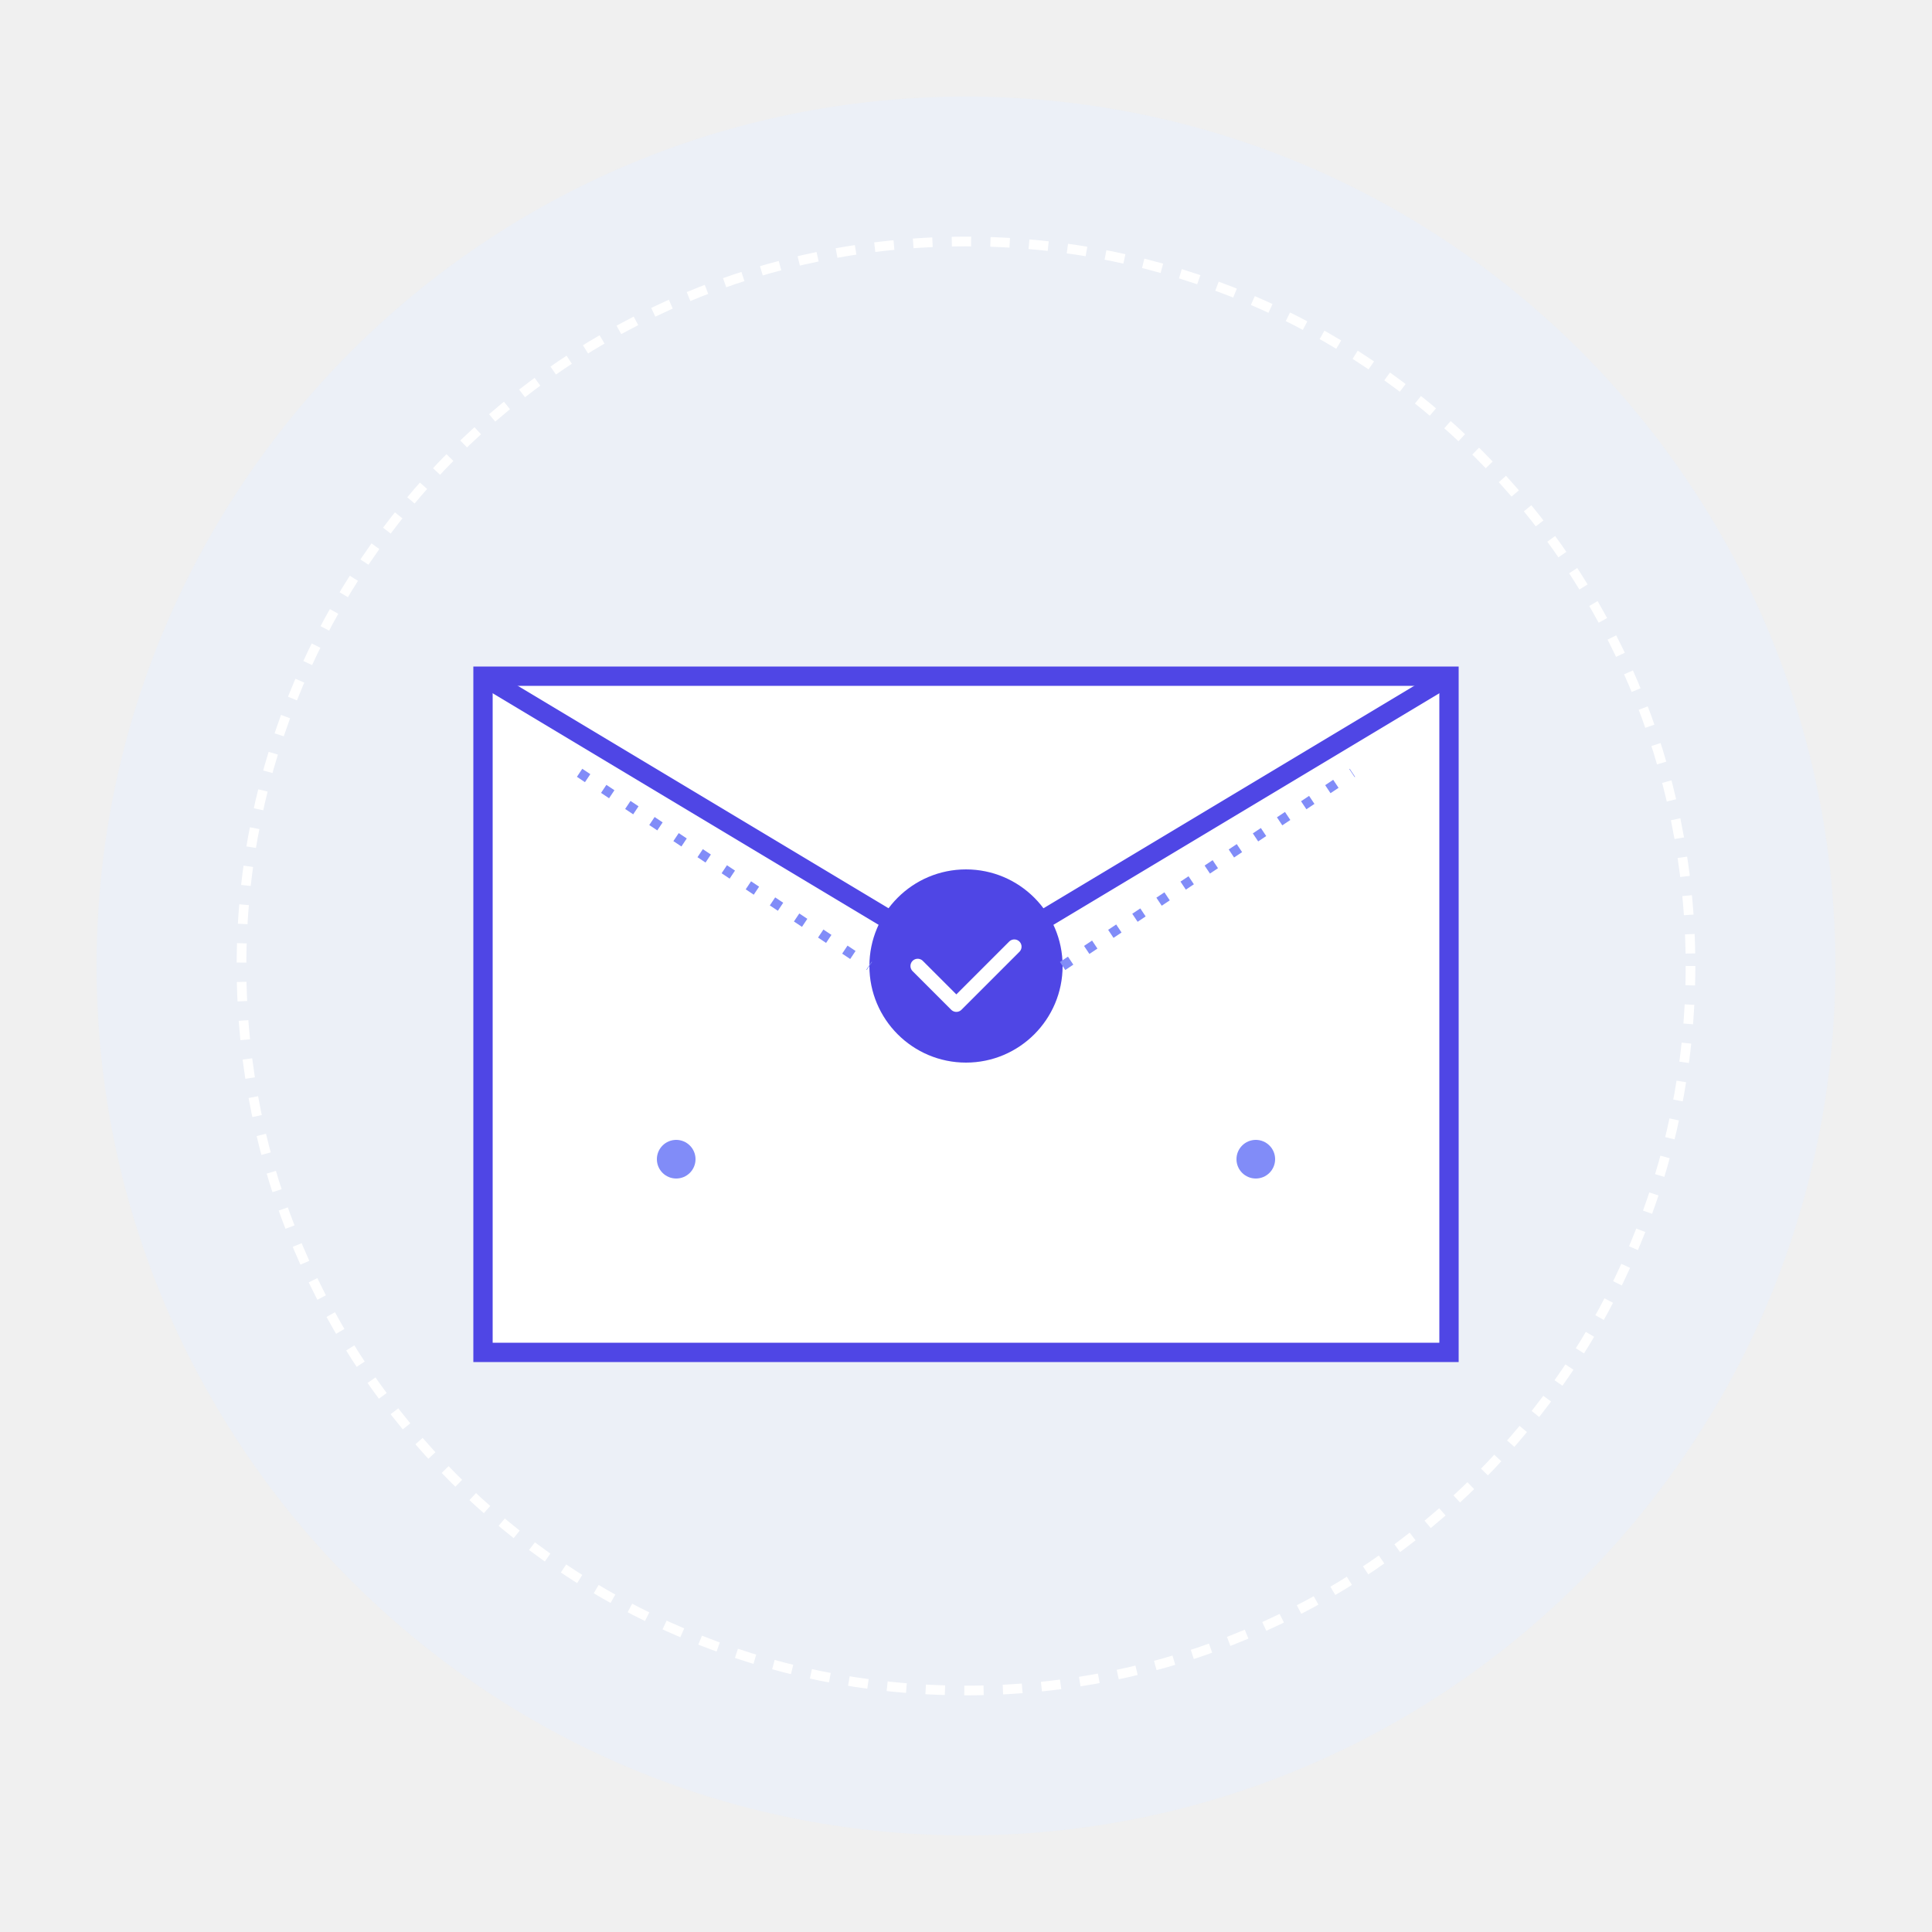
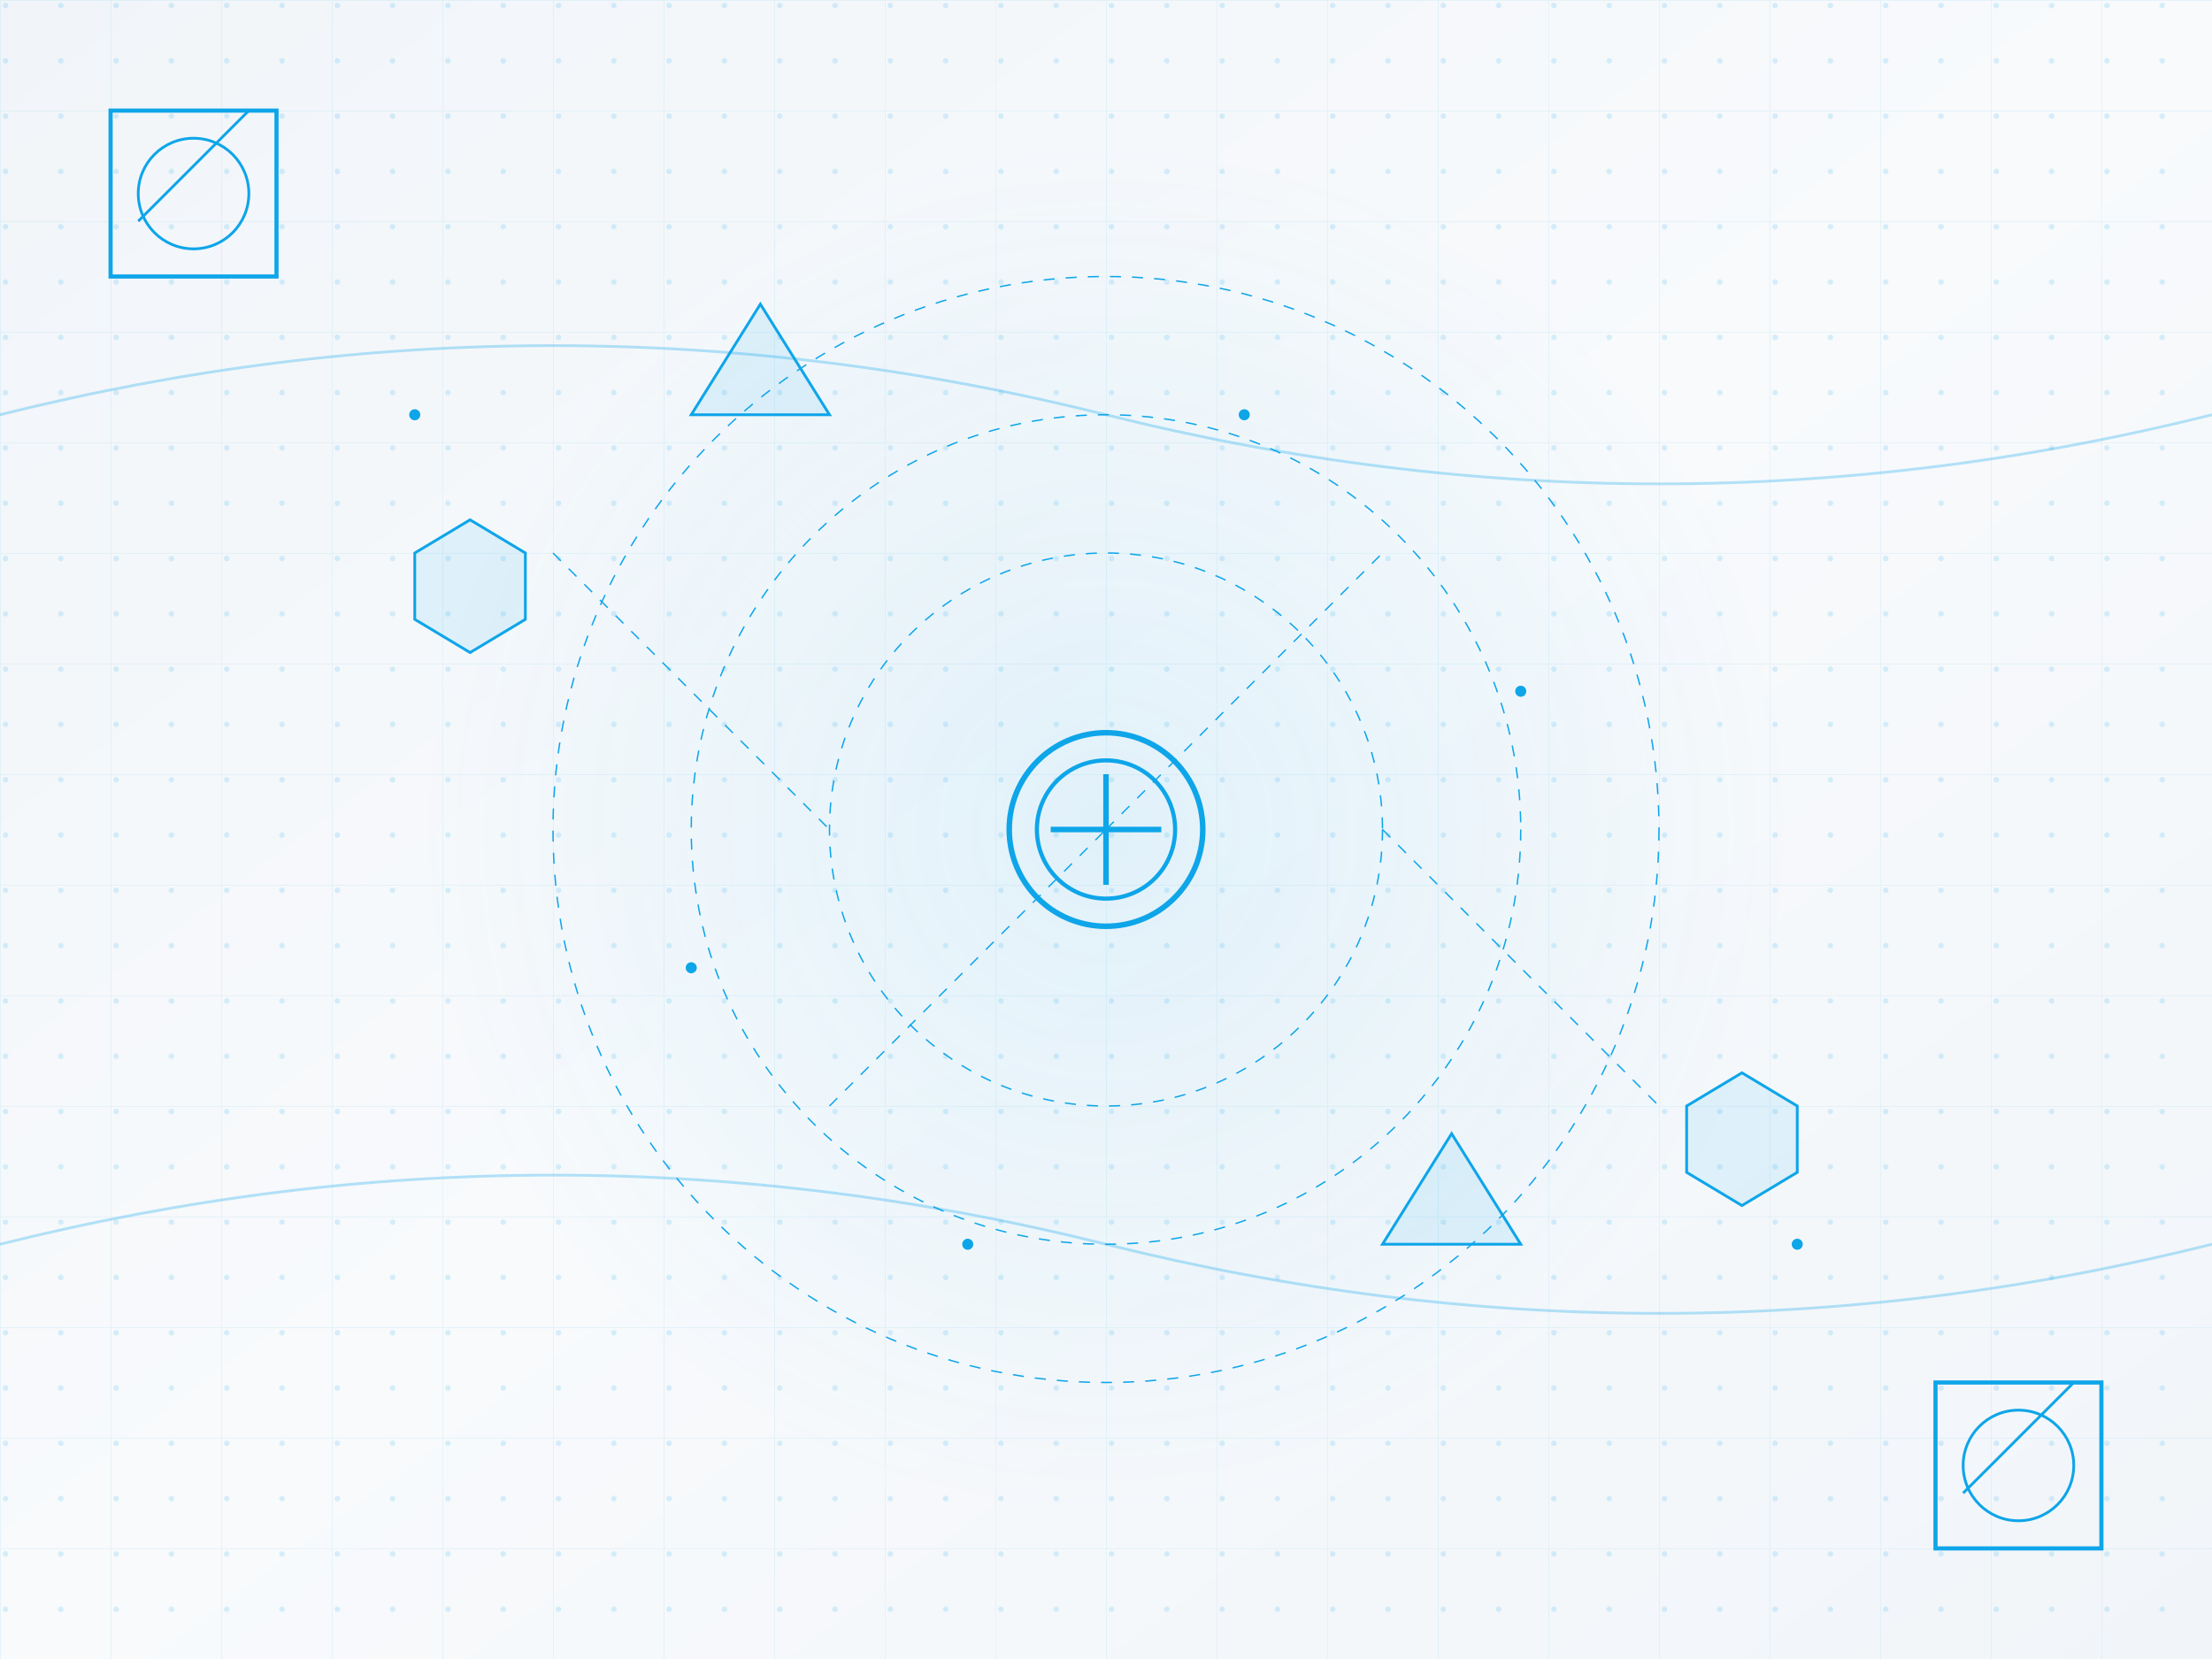
- <svg xmlns="http://www.w3.org/2000/svg" width="400" height="400" viewBox="0 0 400 400" fill="none">
-   <circle cx="200" cy="200" r="180" fill="#E8F0FE" fill-opacity="0.5" />
-   <circle cx="200" cy="200" r="150" stroke="#FFFFFF" stroke-width="2" stroke-dasharray="4 4" />
-   <path d="M100 140H300V280H100V140Z" fill="white" stroke="#4F46E5" stroke-width="4" />
-   <path d="M100 140L200 200L300 140" stroke="#4F46E5" stroke-width="4" fill="none" />
-   <circle cx="200" cy="200" r="20" fill="#4F46E5" />
-   <path d="M190 200L198 208L210 196" stroke="white" stroke-width="3" stroke-linecap="round" stroke-linejoin="round" />
-   <path d="M120 160L180 200" stroke="#818CF8" stroke-width="2" stroke-dasharray="2 4" />
-   <path d="M220 200L280 160" stroke="#818CF8" stroke-width="2" stroke-dasharray="2 4" />
-   <circle cx="140" cy="240" r="4" fill="#818CF8" />
-   <circle cx="260" cy="240" r="4" fill="#818CF8" />
+ <svg xmlns="http://www.w3.org/2000/svg" width="800" height="600" viewBox="0 0 800 600" fill="none">
+   <defs>
+     <linearGradient id="grad1" x1="0%" y1="0%" x2="100%" y2="100%">
+       <stop offset="0%" style="stop-color:#f1f5f9;stop-opacity:1" />
+       <stop offset="50%" style="stop-color:#f8fafc;stop-opacity:1" />
+       <stop offset="100%" style="stop-color:#f1f5f9;stop-opacity:1" />
+     </linearGradient>
+     <radialGradient id="center-glow" cx="50%" cy="50%" r="50%" fx="50%" fy="50%">
+       <stop offset="0%" style="stop-color:#0ea5e9;stop-opacity:0.1" />
+       <stop offset="100%" style="stop-color:#0ea5e9;stop-opacity:0" />
+     </radialGradient>
+     <pattern id="dots" width="20" height="20" patternUnits="userSpaceOnUse">
+       <circle cx="2" cy="2" r="1" fill="#0ea5e9" fill-opacity="0.15" />
+     </pattern>
+     <pattern id="grid" width="40" height="40" patternUnits="userSpaceOnUse">
+       <path d="M 40 0 L 0 0 0 40" fill="none" stroke="#0ea5e9" stroke-width="0.5" stroke-opacity="0.1" />
+     </pattern>
+     <style>
+       @keyframes float {
+         0% { transform: translateY(0px); }
+         50% { transform: translateY(-10px); }
+         100% { transform: translateY(0px); }
+       }
+       @keyframes pulse {
+         0% { opacity: 0.4; }
+         50% { opacity: 0.8; }
+         100% { opacity: 0.4; }
+       }
+       @keyframes rotate {
+         from { transform: rotate(0deg); }
+         to { transform: rotate(360deg); }
+       }
+       @keyframes wave {
+         0% { transform: translateX(0); }
+         50% { transform: translateX(20px); }
+         100% { transform: translateX(0); }
+       }
+       .floating { animation: float 6s ease-in-out infinite; }
+       .pulsing { animation: pulse 4s ease-in-out infinite; }
+       .rotating { animation: rotate 20s linear infinite; }
+       .waving { animation: wave 8s ease-in-out infinite; }
+     </style>
+   </defs>
+   <rect width="800" height="600" fill="url(#grad1)" />
+   <rect width="800" height="600" fill="url(#dots)" />
+   <rect width="800" height="600" fill="url(#grid)" />
+   <circle cx="400" cy="300" r="250" fill="url(#center-glow)" />
+   <g class="rotating" style="transform-origin: 400px 300px;">
+     <circle cx="400" cy="300" r="200" stroke="#0ea5e9" stroke-width="0.5" stroke-dasharray="4 4" fill="none" />
+     <circle cx="400" cy="300" r="150" stroke="#0ea5e9" stroke-width="0.5" stroke-dasharray="4 4" fill="none" />
+     <circle cx="400" cy="300" r="100" stroke="#0ea5e9" stroke-width="0.5" stroke-dasharray="4 4" fill="none" />
+   </g>
+   <g class="waving">
+     <path d="M0 150 Q 200 100, 400 150 T 800 150" stroke="#0ea5e9" stroke-width="1" fill="none" stroke-opacity="0.3" />
+     <path d="M0 450 Q 200 400, 400 450 T 800 450" stroke="#0ea5e9" stroke-width="1" fill="none" stroke-opacity="0.3" />
+   </g>
+   <g class="floating">
+     <path d="M150 200l20-12 20 12v24l-20 12-20-12z" stroke="#0ea5e9" fill="#0ea5e9" fill-opacity="0.1" />
+     <path d="M610 400l20-12 20 12v24l-20 12-20-12z" stroke="#0ea5e9" fill="#0ea5e9" fill-opacity="0.1" />
+     <path d="M250 150l25-40 25 40z" stroke="#0ea5e9" fill="#0ea5e9" fill-opacity="0.1" />
+     <path d="M500 450l25-40 25 40z" stroke="#0ea5e9" fill="#0ea5e9" fill-opacity="0.1" />
+   </g>
+   <g class="pulsing">
+     <line x1="200" y1="200" x2="300" y2="300" stroke="#0ea5e9" stroke-width="0.5" stroke-dasharray="4 4" />
+     <line x1="500" y1="300" x2="600" y2="400" stroke="#0ea5e9" stroke-width="0.5" stroke-dasharray="4 4" />
+     <line x1="300" y1="400" x2="400" y2="300" stroke="#0ea5e9" stroke-width="0.5" stroke-dasharray="4 4" />
+     <line x1="400" y1="300" x2="500" y2="200" stroke="#0ea5e9" stroke-width="0.5" stroke-dasharray="4 4" />
+   </g>
+   <g class="pulsing">
+     <circle cx="400" cy="300" r="35" stroke="#0ea5e9" stroke-width="2" fill="none" />
+     <circle cx="400" cy="300" r="25" stroke="#0ea5e9" stroke-width="1.5" fill="none" />
+     <path d="M380 300h40M400 280v40" stroke="#0ea5e9" stroke-width="2" />
+   </g>
+   <g class="floating" style="animation-delay: -2s">
+     <rect x="40" y="40" width="60" height="60" stroke="#0ea5e9" stroke-width="1.5" fill="none" />
+     <circle cx="70" cy="70" r="20" stroke="#0ea5e9" stroke-width="1" fill="none" />
+     <path d="M50 80L90 40" stroke="#0ea5e9" stroke-width="1" />
+   </g>
+   <g class="floating" style="animation-delay: -3s">
+     <rect x="700" y="500" width="60" height="60" stroke="#0ea5e9" stroke-width="1.5" fill="none" />
+     <circle cx="730" cy="530" r="20" stroke="#0ea5e9" stroke-width="1" fill="none" />
+     <path d="M710 540L750 500" stroke="#0ea5e9" stroke-width="1" />
+   </g>
+   <g class="pulsing">
+     <circle cx="150" cy="150" r="2" fill="#0ea5e9" />
+     <circle cx="650" cy="450" r="2" fill="#0ea5e9" />
+     <circle cx="250" cy="350" r="2" fill="#0ea5e9" />
+     <circle cx="550" cy="250" r="2" fill="#0ea5e9" />
+     <circle cx="350" cy="450" r="2" fill="#0ea5e9" />
+     <circle cx="450" cy="150" r="2" fill="#0ea5e9" />
+   </g>
</svg>
